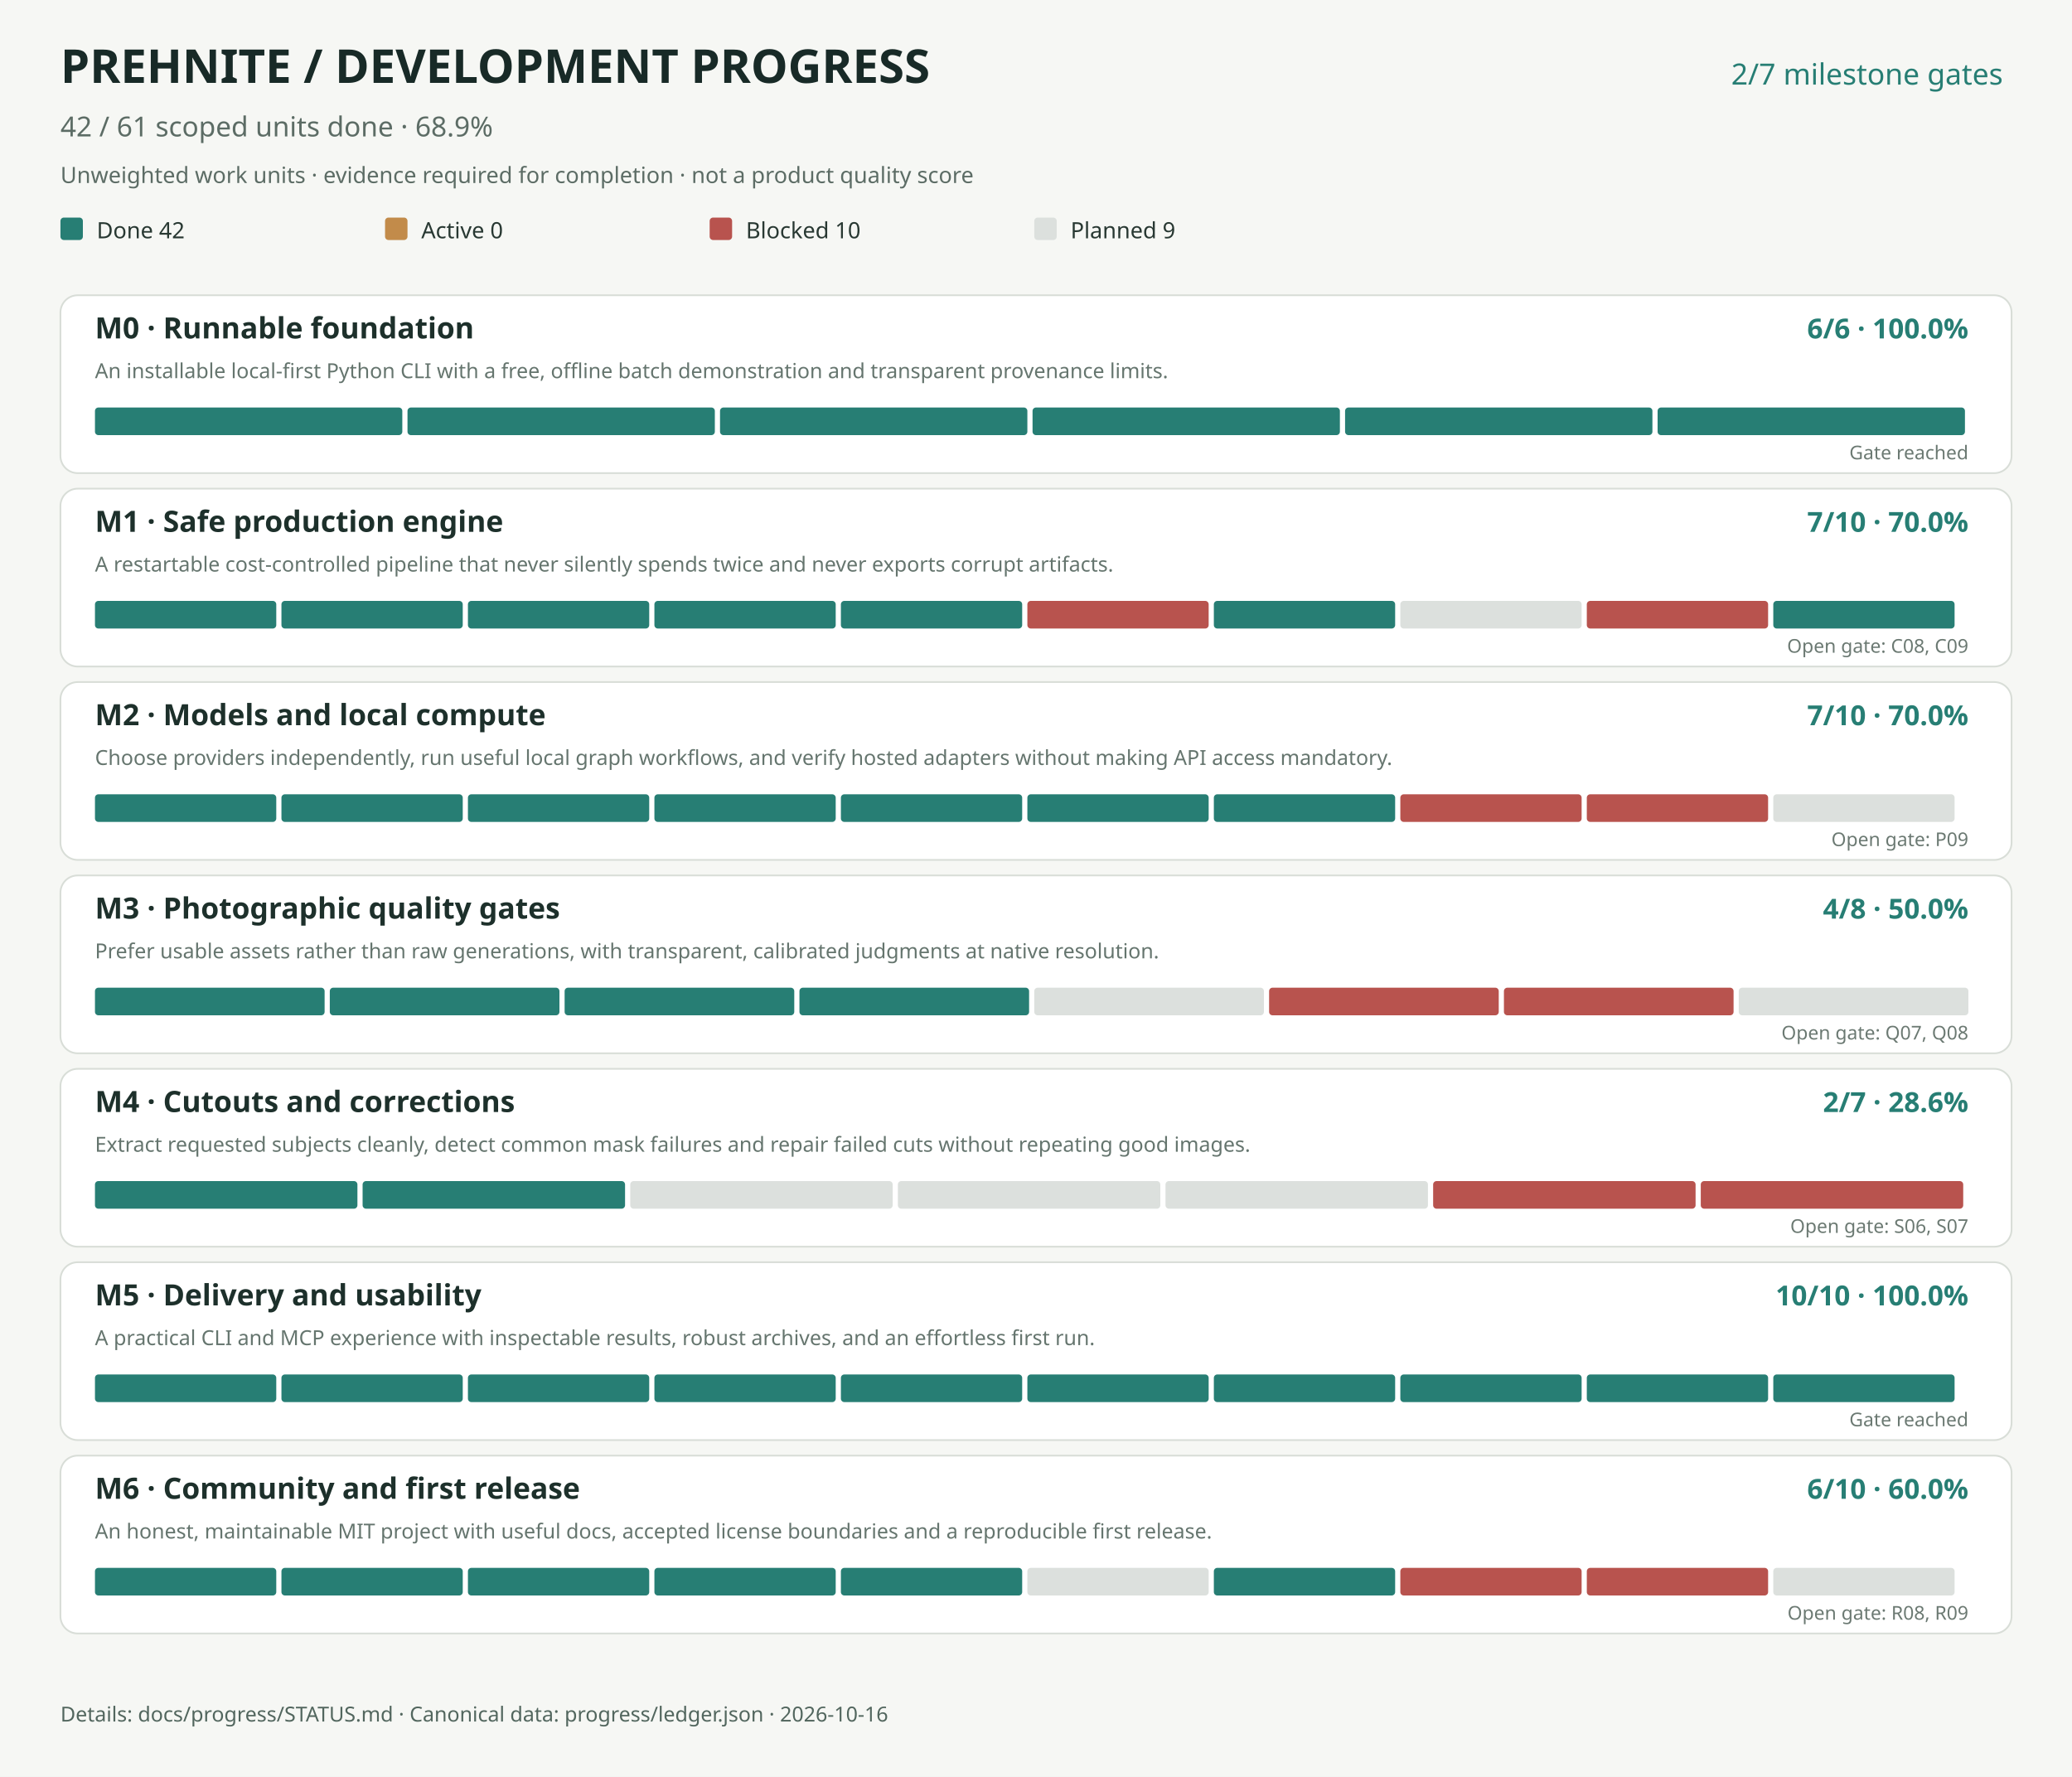
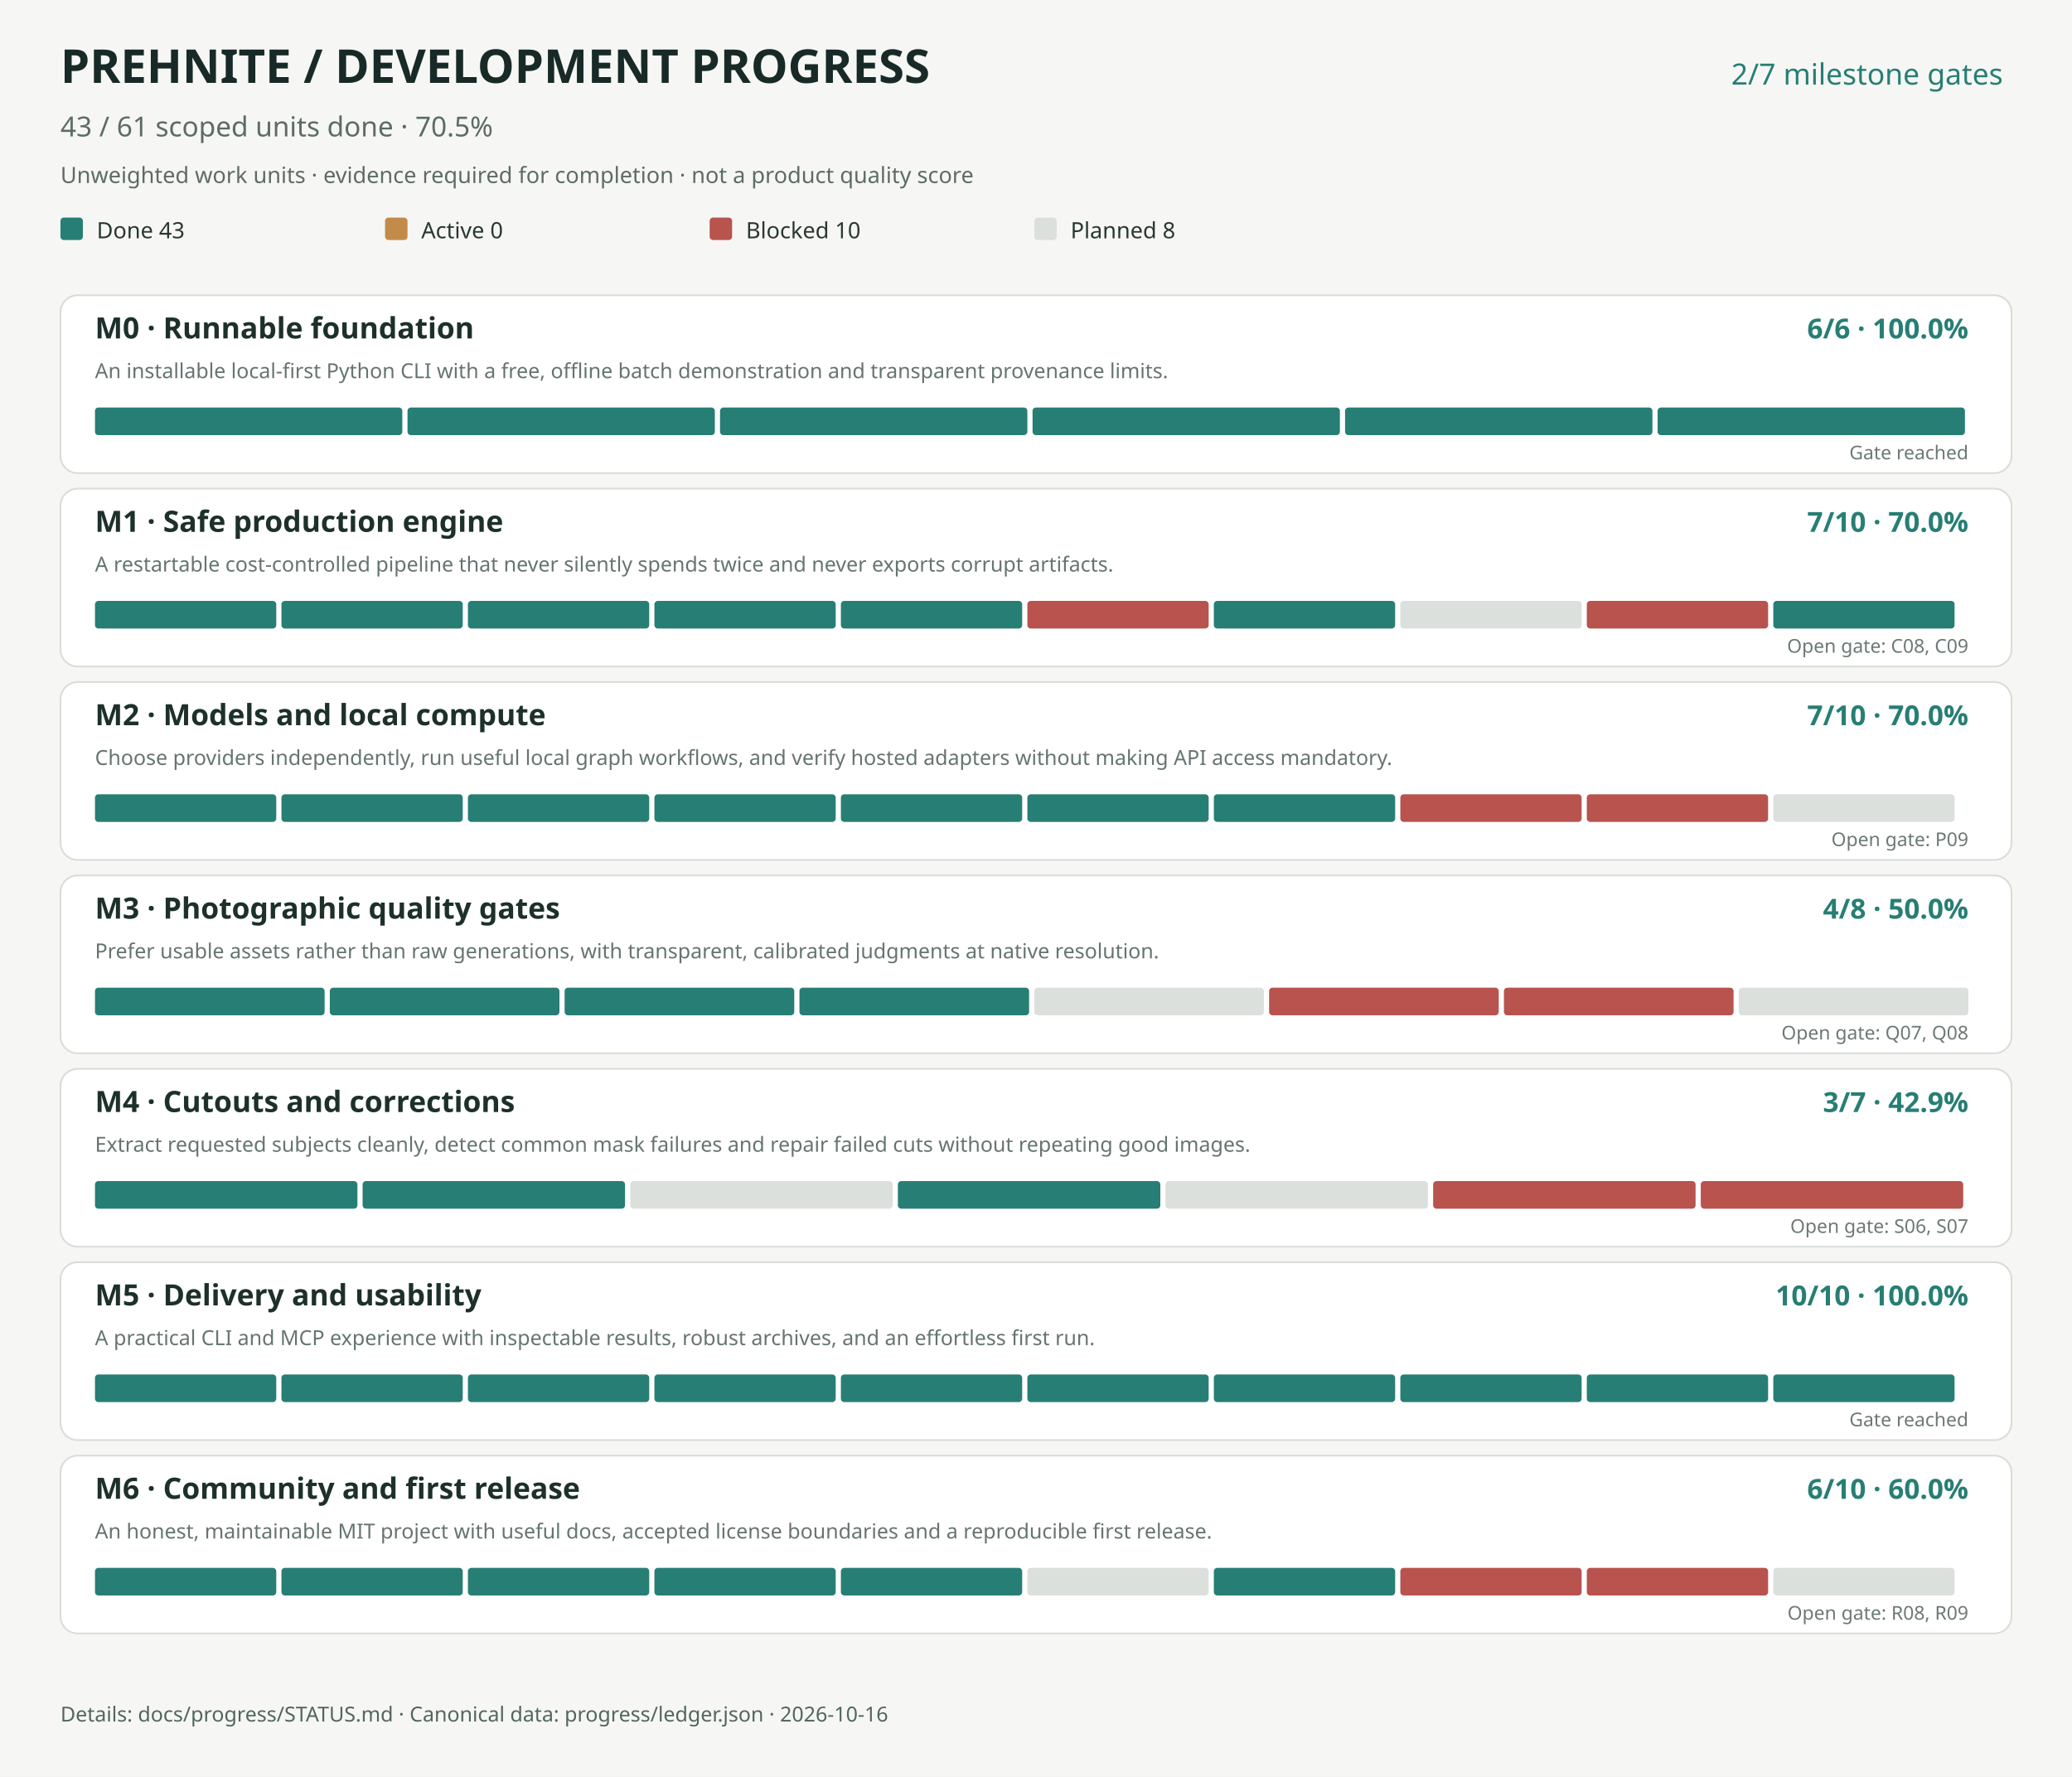
<svg xmlns="http://www.w3.org/2000/svg" width="1200" height="1029" viewBox="0 0 1200 1029" role="img" aria-label="Prehnite evidence-backed milestone progress">
  <rect width="1200" height="1029" fill="#f6f7f4" />
  <g font-family="system-ui,Segoe UI,sans-serif">
    <text x="35" y="48" font-size="27" font-weight="700" fill="#182a27">PREHNITE / DEVELOPMENT PROGRESS</text>
-     <text x="35" y="79" font-size="16" fill="#5c6c65">42 / 61 scoped units done · 68.9%</text>
+     <text x="35" y="79" font-size="16" fill="#5c6c65">43 / 61 scoped units done · 70.5%</text>
    <text x="1160" y="49" text-anchor="end" font-size="17" fill="#277e74">2/7 milestone gates</text>
    <text x="35" y="106" font-size="13" fill="#5c6c65">Unweighted work units · evidence required for completion · not a product quality score</text>
    <rect x="35" y="126" width="13" height="13" rx="2" fill="#277e74" />
-     <text x="56" y="138" font-size="13" fill="#283832">Done 42</text>
+     <text x="56" y="138" font-size="13" fill="#283832">Done 43</text>
    <rect x="223" y="126" width="13" height="13" rx="2" fill="#c28b4a" />
    <text x="244" y="138" font-size="13" fill="#283832">Active 0</text>
    <rect x="411" y="126" width="13" height="13" rx="2" fill="#b8534e" />
    <text x="432" y="138" font-size="13" fill="#283832">Blocked 10</text>
    <rect x="599" y="126" width="13" height="13" rx="2" fill="#dce0dd" />
-     <text x="620" y="138" font-size="13" fill="#283832">Planned 9</text>
+     <text x="620" y="138" font-size="13" fill="#283832">Planned 8</text>
    <rect x="35" y="171" width="1130" height="103" rx="10" fill="#fff" stroke="#d8ddd7" />
    <text x="55" y="196" font-size="17" font-weight="650" fill="#1d302b">M0 · Runnable foundation</text>
    <text x="1140" y="196" font-size="16" text-anchor="end" font-weight="650" fill="#277e74">6/6 · 100.0%</text>
    <text x="55" y="219" font-size="12" fill="#65756e">An installable local-first Python CLI with a free, offline batch demonstration and transparent provenance limits.</text>
    <g>
      <rect x="55" y="236" width="178" height="16" rx="2" fill="#277e74" />
    </g>
    <g>
      <rect x="236" y="236" width="178" height="16" rx="2" fill="#277e74" />
    </g>
    <g>
      <rect x="417" y="236" width="178" height="16" rx="2" fill="#277e74" />
    </g>
    <g>
      <rect x="598" y="236" width="178" height="16" rx="2" fill="#277e74" />
    </g>
    <g>
      <rect x="779" y="236" width="178" height="16" rx="2" fill="#277e74" />
    </g>
    <g>
      <rect x="960" y="236" width="178" height="16" rx="2" fill="#277e74" />
    </g>
    <text x="1140" y="266" text-anchor="end" font-size="11" fill="#6b7972">Gate reached</text>
    <rect x="35" y="283" width="1130" height="103" rx="10" fill="#fff" stroke="#d8ddd7" />
    <text x="55" y="308" font-size="17" font-weight="650" fill="#1d302b">M1 · Safe production engine</text>
    <text x="1140" y="308" font-size="16" text-anchor="end" font-weight="650" fill="#277e74">7/10 · 70.0%</text>
    <text x="55" y="331" font-size="12" fill="#65756e">A restartable cost-controlled pipeline that never silently spends twice and never exports corrupt artifacts.</text>
    <g>
      <rect x="55" y="348" width="105" height="16" rx="2" fill="#277e74" />
    </g>
    <g>
      <rect x="163" y="348" width="105" height="16" rx="2" fill="#277e74" />
    </g>
    <g>
      <rect x="271" y="348" width="105" height="16" rx="2" fill="#277e74" />
    </g>
    <g>
      <rect x="379" y="348" width="105" height="16" rx="2" fill="#277e74" />
    </g>
    <g>
      <rect x="487" y="348" width="105" height="16" rx="2" fill="#277e74" />
    </g>
    <g>
      <rect x="595" y="348" width="105" height="16" rx="2" fill="#b8534e" />
    </g>
    <g>
      <rect x="703" y="348" width="105" height="16" rx="2" fill="#277e74" />
    </g>
    <g>
      <rect x="811" y="348" width="105" height="16" rx="2" fill="#dce0dd" />
    </g>
    <g>
      <rect x="919" y="348" width="105" height="16" rx="2" fill="#b8534e" />
    </g>
    <g>
      <rect x="1027" y="348" width="105" height="16" rx="2" fill="#277e74" />
    </g>
    <text x="1140" y="378" text-anchor="end" font-size="11" fill="#6b7972">Open gate: C08, C09</text>
    <rect x="35" y="395" width="1130" height="103" rx="10" fill="#fff" stroke="#d8ddd7" />
    <text x="55" y="420" font-size="17" font-weight="650" fill="#1d302b">M2 · Models and local compute</text>
    <text x="1140" y="420" font-size="16" text-anchor="end" font-weight="650" fill="#277e74">7/10 · 70.0%</text>
    <text x="55" y="443" font-size="12" fill="#65756e">Choose providers independently, run useful local graph workflows, and verify hosted adapters without making API access mandatory.</text>
    <g>
      <rect x="55" y="460" width="105" height="16" rx="2" fill="#277e74" />
    </g>
    <g>
      <rect x="163" y="460" width="105" height="16" rx="2" fill="#277e74" />
    </g>
    <g>
      <rect x="271" y="460" width="105" height="16" rx="2" fill="#277e74" />
    </g>
    <g>
      <rect x="379" y="460" width="105" height="16" rx="2" fill="#277e74" />
    </g>
    <g>
      <rect x="487" y="460" width="105" height="16" rx="2" fill="#277e74" />
    </g>
    <g>
      <rect x="595" y="460" width="105" height="16" rx="2" fill="#277e74" />
    </g>
    <g>
      <rect x="703" y="460" width="105" height="16" rx="2" fill="#277e74" />
    </g>
    <g>
      <rect x="811" y="460" width="105" height="16" rx="2" fill="#b8534e" />
    </g>
    <g>
      <rect x="919" y="460" width="105" height="16" rx="2" fill="#b8534e" />
    </g>
    <g>
      <rect x="1027" y="460" width="105" height="16" rx="2" fill="#dce0dd" />
    </g>
    <text x="1140" y="490" text-anchor="end" font-size="11" fill="#6b7972">Open gate: P09</text>
    <rect x="35" y="507" width="1130" height="103" rx="10" fill="#fff" stroke="#d8ddd7" />
    <text x="55" y="532" font-size="17" font-weight="650" fill="#1d302b">M3 · Photographic quality gates</text>
    <text x="1140" y="532" font-size="16" text-anchor="end" font-weight="650" fill="#277e74">4/8 · 50.0%</text>
    <text x="55" y="555" font-size="12" fill="#65756e">Prefer usable assets rather than raw generations, with transparent, calibrated judgments at native resolution.</text>
    <g>
      <rect x="55" y="572" width="133" height="16" rx="2" fill="#277e74" />
    </g>
    <g>
      <rect x="191" y="572" width="133" height="16" rx="2" fill="#277e74" />
    </g>
    <g>
      <rect x="327" y="572" width="133" height="16" rx="2" fill="#277e74" />
    </g>
    <g>
      <rect x="463" y="572" width="133" height="16" rx="2" fill="#277e74" />
    </g>
    <g>
      <rect x="599" y="572" width="133" height="16" rx="2" fill="#dce0dd" />
    </g>
    <g>
      <rect x="735" y="572" width="133" height="16" rx="2" fill="#b8534e" />
    </g>
    <g>
      <rect x="871" y="572" width="133" height="16" rx="2" fill="#b8534e" />
    </g>
    <g>
      <rect x="1007" y="572" width="133" height="16" rx="2" fill="#dce0dd" />
    </g>
    <text x="1140" y="602" text-anchor="end" font-size="11" fill="#6b7972">Open gate: Q07, Q08</text>
    <rect x="35" y="619" width="1130" height="103" rx="10" fill="#fff" stroke="#d8ddd7" />
    <text x="55" y="644" font-size="17" font-weight="650" fill="#1d302b">M4 · Cutouts and corrections</text>
-     <text x="1140" y="644" font-size="16" text-anchor="end" font-weight="650" fill="#277e74">2/7 · 28.6%</text>
+     <text x="1140" y="644" font-size="16" text-anchor="end" font-weight="650" fill="#277e74">3/7 · 42.9%</text>
    <text x="55" y="667" font-size="12" fill="#65756e">Extract requested subjects cleanly, detect common mask failures and repair failed cuts without repeating good images.</text>
    <g>
      <rect x="55" y="684" width="152" height="16" rx="2" fill="#277e74" />
    </g>
    <g>
      <rect x="210" y="684" width="152" height="16" rx="2" fill="#277e74" />
    </g>
    <g>
      <rect x="365" y="684" width="152" height="16" rx="2" fill="#dce0dd" />
    </g>
    <g>
-       <rect x="520" y="684" width="152" height="16" rx="2" fill="#dce0dd" />
+       <rect x="520" y="684" width="152" height="16" rx="2" fill="#277e74" />
    </g>
    <g>
      <rect x="675" y="684" width="152" height="16" rx="2" fill="#dce0dd" />
    </g>
    <g>
      <rect x="830" y="684" width="152" height="16" rx="2" fill="#b8534e" />
    </g>
    <g>
      <rect x="985" y="684" width="152" height="16" rx="2" fill="#b8534e" />
    </g>
    <text x="1140" y="714" text-anchor="end" font-size="11" fill="#6b7972">Open gate: S06, S07</text>
    <rect x="35" y="731" width="1130" height="103" rx="10" fill="#fff" stroke="#d8ddd7" />
    <text x="55" y="756" font-size="17" font-weight="650" fill="#1d302b">M5 · Delivery and usability</text>
    <text x="1140" y="756" font-size="16" text-anchor="end" font-weight="650" fill="#277e74">10/10 · 100.0%</text>
    <text x="55" y="779" font-size="12" fill="#65756e">A practical CLI and MCP experience with inspectable results, robust archives, and an effortless first run.</text>
    <g>
      <rect x="55" y="796" width="105" height="16" rx="2" fill="#277e74" />
    </g>
    <g>
      <rect x="163" y="796" width="105" height="16" rx="2" fill="#277e74" />
    </g>
    <g>
      <rect x="271" y="796" width="105" height="16" rx="2" fill="#277e74" />
    </g>
    <g>
      <rect x="379" y="796" width="105" height="16" rx="2" fill="#277e74" />
    </g>
    <g>
      <rect x="487" y="796" width="105" height="16" rx="2" fill="#277e74" />
    </g>
    <g>
      <rect x="595" y="796" width="105" height="16" rx="2" fill="#277e74" />
    </g>
    <g>
      <rect x="703" y="796" width="105" height="16" rx="2" fill="#277e74" />
    </g>
    <g>
      <rect x="811" y="796" width="105" height="16" rx="2" fill="#277e74" />
    </g>
    <g>
      <rect x="919" y="796" width="105" height="16" rx="2" fill="#277e74" />
    </g>
    <g>
      <rect x="1027" y="796" width="105" height="16" rx="2" fill="#277e74" />
    </g>
    <text x="1140" y="826" text-anchor="end" font-size="11" fill="#6b7972">Gate reached</text>
    <rect x="35" y="843" width="1130" height="103" rx="10" fill="#fff" stroke="#d8ddd7" />
    <text x="55" y="868" font-size="17" font-weight="650" fill="#1d302b">M6 · Community and first release</text>
    <text x="1140" y="868" font-size="16" text-anchor="end" font-weight="650" fill="#277e74">6/10 · 60.0%</text>
    <text x="55" y="891" font-size="12" fill="#65756e">An honest, maintainable MIT project with useful docs, accepted license boundaries and a reproducible first release.</text>
    <g>
      <rect x="55" y="908" width="105" height="16" rx="2" fill="#277e74" />
    </g>
    <g>
      <rect x="163" y="908" width="105" height="16" rx="2" fill="#277e74" />
    </g>
    <g>
      <rect x="271" y="908" width="105" height="16" rx="2" fill="#277e74" />
    </g>
    <g>
      <rect x="379" y="908" width="105" height="16" rx="2" fill="#277e74" />
    </g>
    <g>
      <rect x="487" y="908" width="105" height="16" rx="2" fill="#277e74" />
    </g>
    <g>
      <rect x="595" y="908" width="105" height="16" rx="2" fill="#dce0dd" />
    </g>
    <g>
      <rect x="703" y="908" width="105" height="16" rx="2" fill="#277e74" />
    </g>
    <g>
      <rect x="811" y="908" width="105" height="16" rx="2" fill="#b8534e" />
    </g>
    <g>
      <rect x="919" y="908" width="105" height="16" rx="2" fill="#b8534e" />
    </g>
    <g>
      <rect x="1027" y="908" width="105" height="16" rx="2" fill="#dce0dd" />
    </g>
    <text x="1140" y="938" text-anchor="end" font-size="11" fill="#6b7972">Open gate: R08, R09</text>
    <text x="35" y="997" font-size="12" fill="#52665e">Details: docs/progress/STATUS.md · Canonical data: progress/ledger.json · 2026-10-16</text>
  </g>
</svg>
